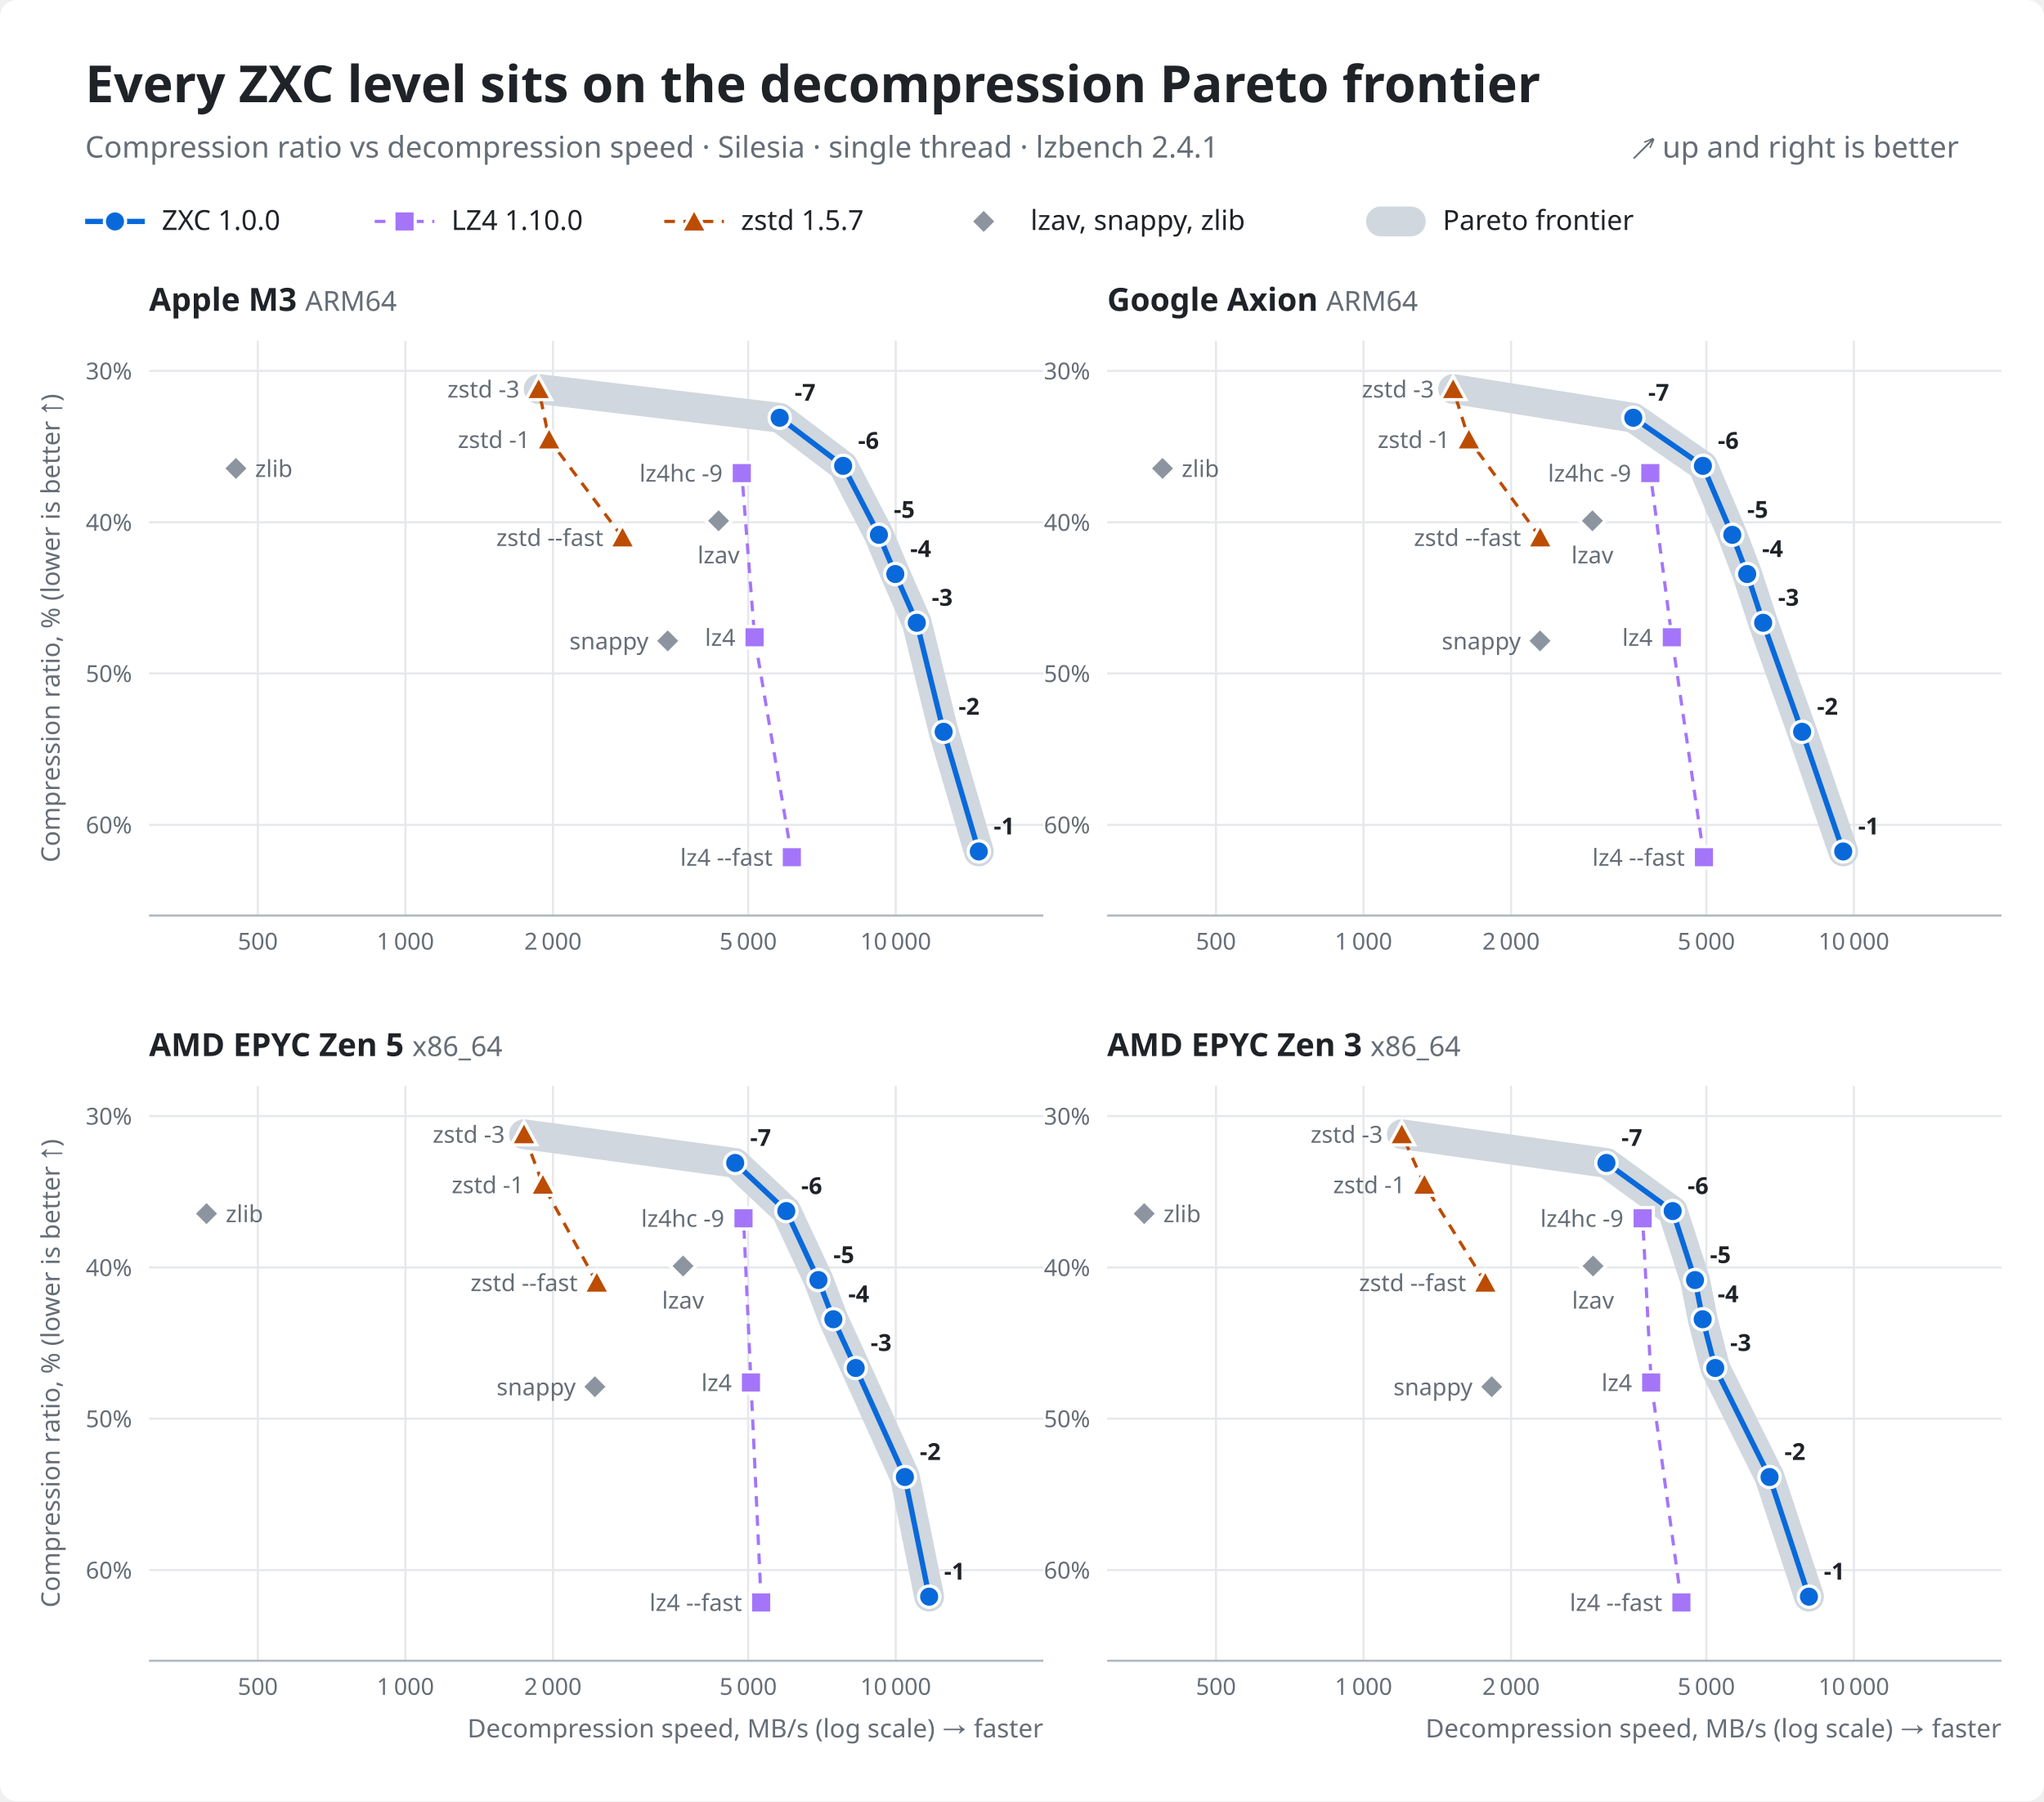
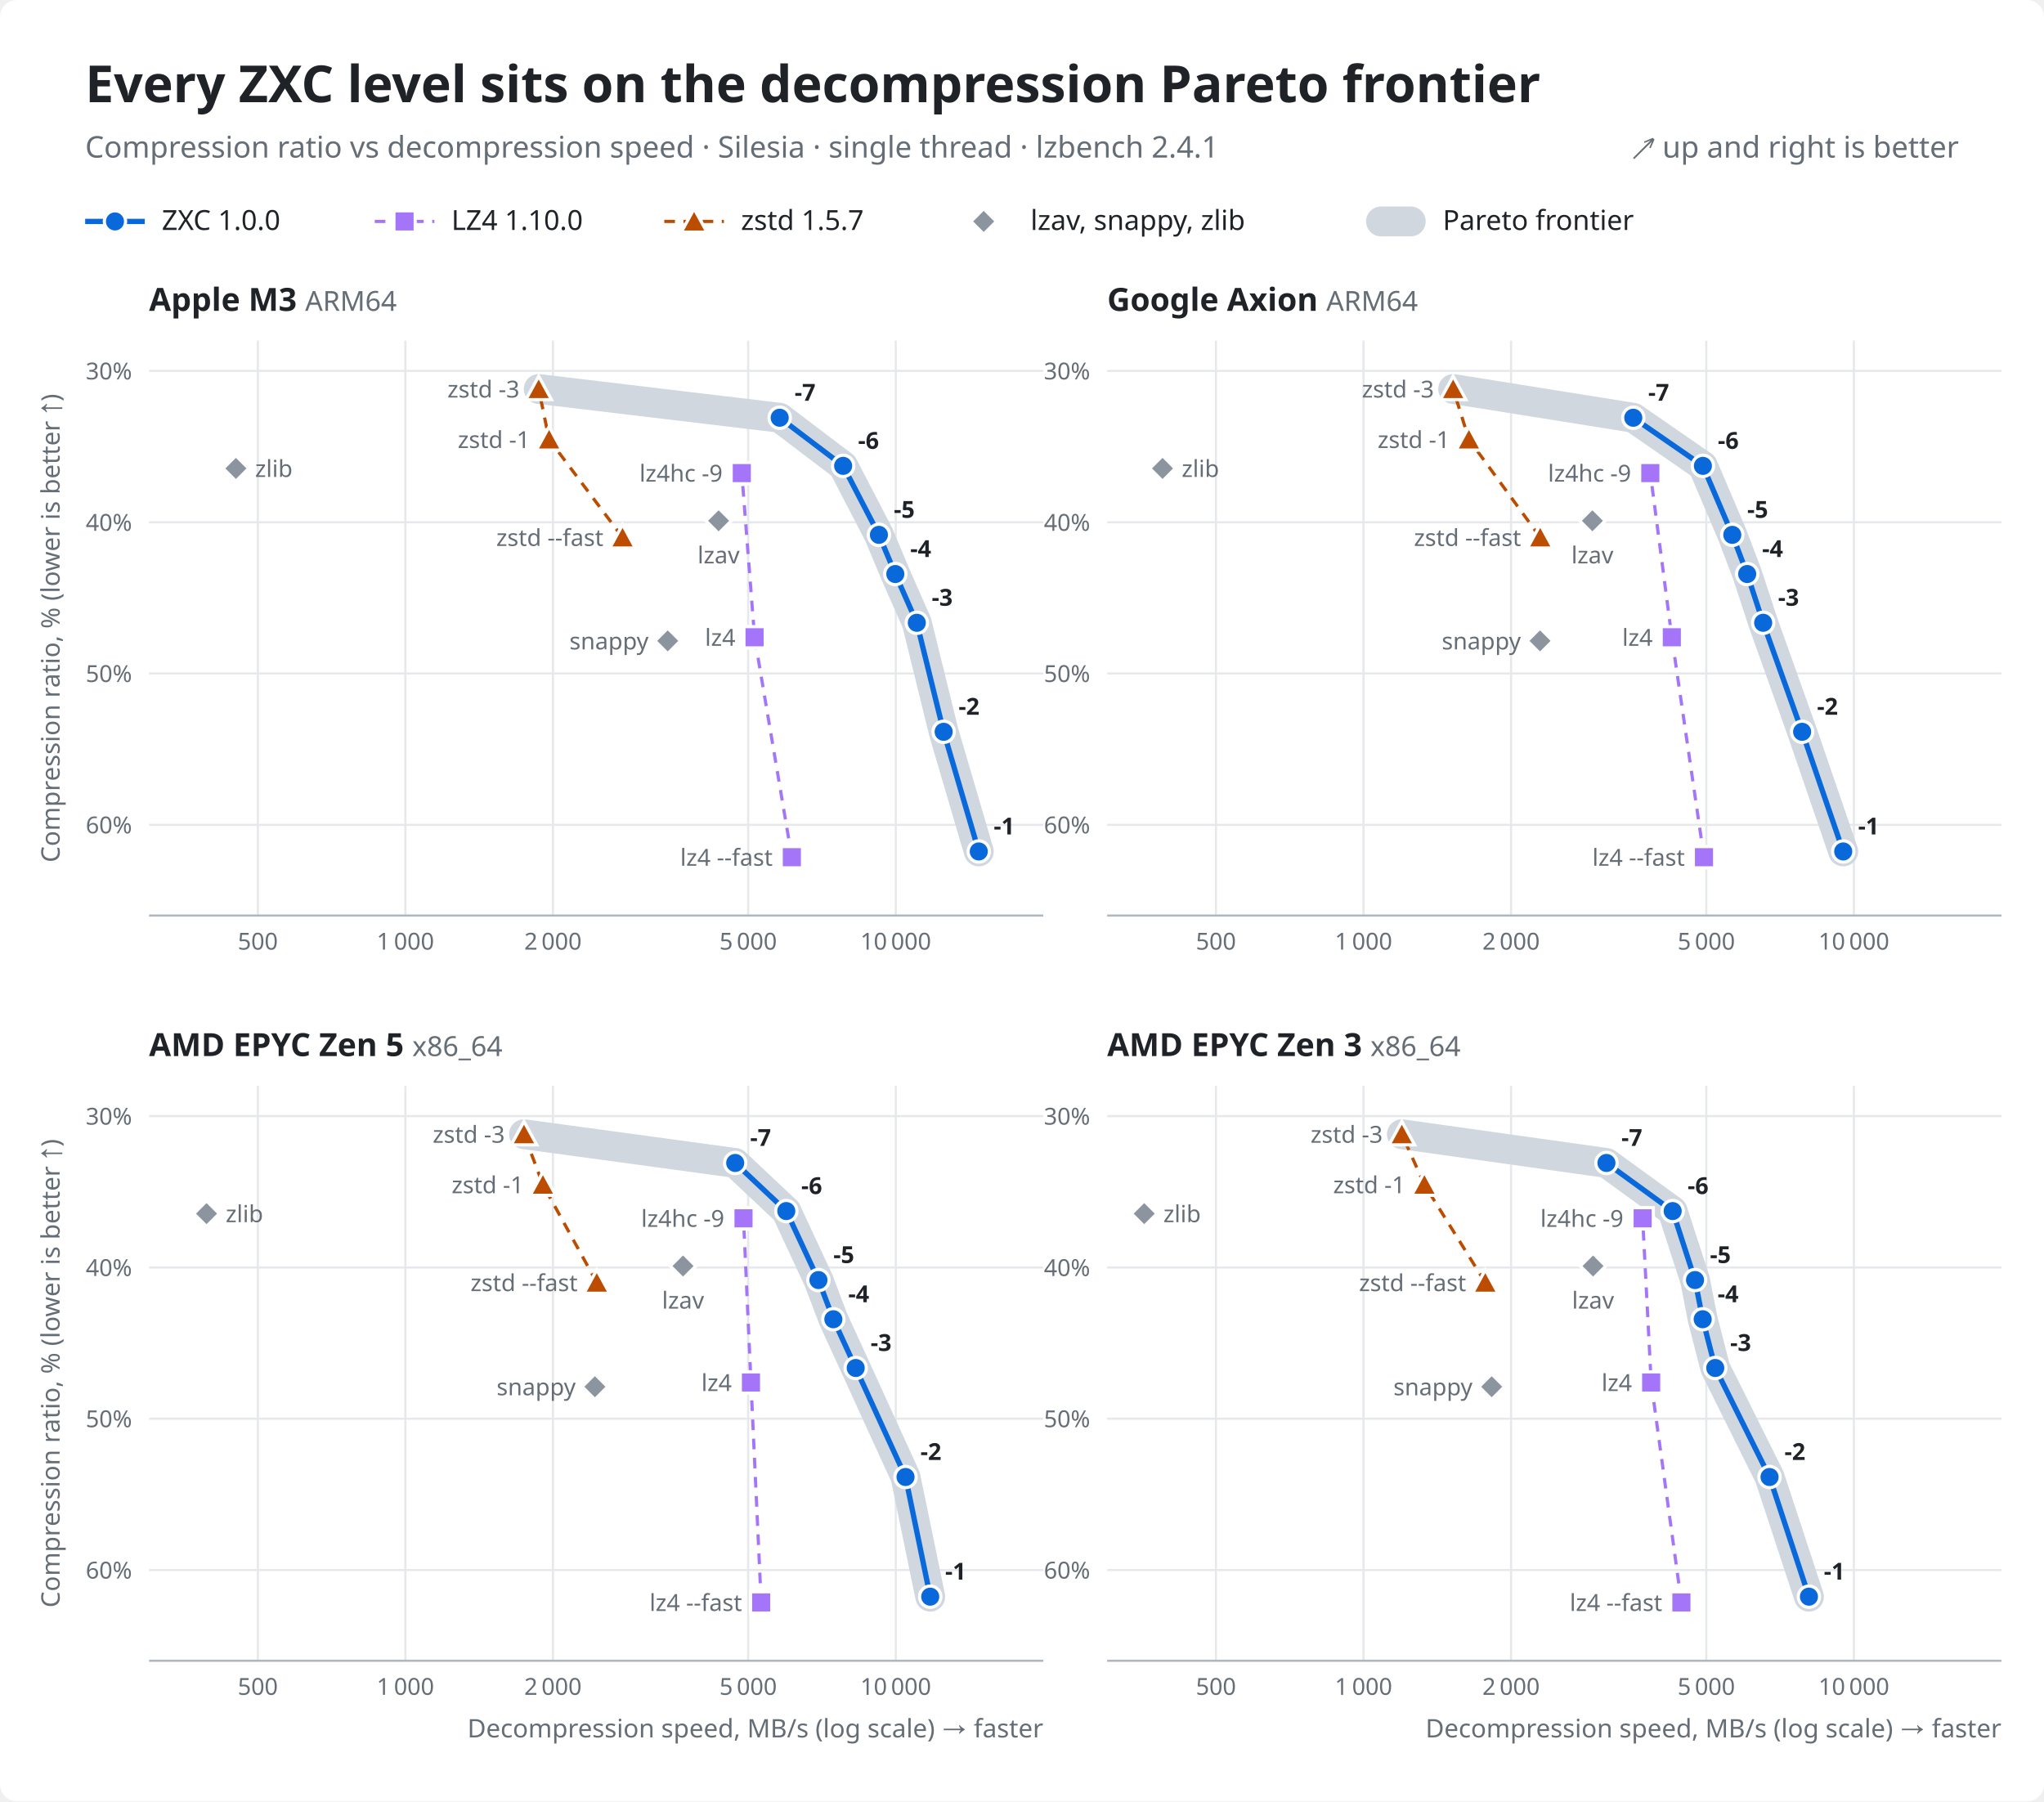
<svg xmlns="http://www.w3.org/2000/svg" viewBox="0 0 960 846" width="960" height="846" role="img" aria-label="Decompression speed versus compression ratio for ZXC, LZ4, zstd, lzav, snappy and zlib on four CPUs, with the Pareto frontier">
  <style>text{font-family:-apple-system,BlinkMacSystemFont,"Segoe UI","Noto Sans",Helvetica,Arial,sans-serif;font-size:11px}.t{font-size:24px;font-weight:700}.st{font-size:14px}.pt{font-size:15px;font-weight:600}.pa{font-size:13px;font-weight:400}.ax{font-size:12px}.b{font-weight:600}.lg{font-size:13px}.num{font-variant-numeric:tabular-nums}.grid,.axis{stroke-width:1}.ring{stroke-width:1.5}.zl{fill:none;stroke-width:2.5;stroke-linejoin:round}.vl{fill:none;stroke-width:1.5;stroke-dasharray:5 4}.ol{fill:none;stroke-width:1.5;stroke-dasharray:5 4}.fr{fill:none;stroke-width:14;stroke-linejoin:round;stroke-linecap:round}.bg{fill:#ffffff}text{fill:#1f2328}.mu{fill:#656d76}.grid{stroke:#e6e8eb}.axis{stroke:#afb8c1}.zl{stroke:#0969da}.zp{fill:#0969da}.gp{fill:#8c959f}.ol{stroke:#bc4c00}.op{fill:#bc4c00}.ring{stroke:#ffffff}.fr{stroke:#d0d7de}.vp{fill:#a475f9}.vl{stroke:#a475f9}@media (prefers-color-scheme:dark){.bg{fill:#0d1117}text{fill:#e6edf3}.mu{fill:#8d96a0}.grid{stroke:#21262d}.axis{stroke:#3d444d}.zl{stroke:#4493f8}.zp{fill:#4493f8}.gp{fill:#6e7681}.ol{stroke:#db6d28}.op{fill:#db6d28}.ring{stroke:#0d1117}.fr{stroke:#30363d}.vp{fill:#bc8cff}.vl{stroke:#bc8cff}}.m{text-anchor:middle}.e{text-anchor:end}</style>
  <rect class="bg" width="960" height="846" rx="8" />
  <text x="40" y="48" class="t">Every ZXC level sits on the decompression Pareto frontier</text>
  <text x="40" y="74" class="st mu">Compression ratio vs decompression speed · Silesia · single thread · lzbench 2.4.1</text>
  <text x="920" y="74" class="st mu e">↗ up and right is better</text>
  <path class="zl" d="M40 104h28" />
  <circle class="zp ring" cx="54" cy="104" r="5" />
  <text x="76" y="108" class="lg">ZXC 1.0.0</text>
  <path class="vl" d="M176 104h28" />
  <rect class="vp ring" x="185" y="99" width="10" height="10" />
  <text x="212" y="108" class="lg">LZ4 1.10.0</text>
  <path class="ol" d="M312 104h28" />
  <path class="op ring" d="M326 98l6 11h-12z" />
  <text x="348" y="108" class="lg">zstd 1.5.7</text>
  <path class="gp ring" d="M462 98l6 6l-6 6l-6-6z" />
  <text x="484" y="108" class="lg">lzav, snappy, zlib</text>
  <path class="fr" d="M648.6 104h14" />
  <text x="677.6" y="108" class="lg">Pareto frontier</text>
  <path class="grid" d="M121.1 160v270" />
  <text x="121.1" y="446" class="mu num m">500</text>
  <path class="grid" d="M190.4 160v270" />
  <text x="190.4" y="446" class="mu num m">1 000</text>
  <path class="grid" d="M259.7 160v270" />
  <text x="259.7" y="446" class="mu num m">2 000</text>
  <path class="grid" d="M351.4 160v270" />
  <text x="351.4" y="446" class="mu num m">5 000</text>
  <path class="grid" d="M420.7 160v270" />
  <text x="420.7" y="446" class="mu num m">10 000</text>
  <path class="grid" d="M70 174.2h420" />
  <text x="62" y="178.2" class="mu num e">30%</text>
  <path class="grid" d="M70 245.3h420" />
  <text x="62" y="249.3" class="mu num e">40%</text>
  <path class="grid" d="M70 316.3h420" />
  <text x="62" y="320.3" class="mu num e">50%</text>
  <path class="grid" d="M70 387.4h420" />
  <text x="62" y="391.4" class="mu num e">60%</text>
  <path class="axis" d="M70 430h420" />
  <text class="ax mu m" transform="translate(28 295) rotate(-90)">Compression ratio, % (lower is better ↑)</text>
  <text x="70" y="146" class="pt">Apple M3 <tspan class="pa mu">ARM64</tspan>
  </text>
  <polyline class="fr" points="459.7,399.9 443.2,343.7 430.6,292.5 420.5,269.6 412.8,251.2 396,218.8 366.2,196.2 253,182.7" />
  <polyline class="vl" points="371.9,402.6 354.4,299.3 348.4,222.2" />
  <rect class="vp ring" x="366.9" y="397.6" width="10" height="10" />
  <text x="362.9" y="406.6" class="mu e">lz4 --fast</text>
  <rect class="vp ring" x="349.4" y="294.3" width="10" height="10" />
  <text x="345.4" y="303.3" class="mu e">lz4</text>
  <rect class="vp ring" x="343.4" y="217.2" width="10" height="10" />
  <text x="339.4" y="226.2" class="mu e">lz4hc -9</text>
  <polyline class="ol" points="292.4,252.4 257.9,206.4 253,182.7" />
  <path class="op ring" d="M292.4 246.4l6 11h-12z" />
  <text x="283.4" y="256.4" class="mu e">zstd --fast</text>
  <path class="op ring" d="M257.9 200.4l6 11h-12z" />
  <text x="248.9" y="210.4" class="mu e">zstd -1</text>
  <path class="op ring" d="M253 176.7l6 11h-12z" />
  <text x="244" y="186.7" class="mu e">zstd -3</text>
  <path class="gp ring" d="M337.5 238.6l6 6l-6 6l-6-6z" />
  <text x="337.5" y="264.6" class="mu m">lzav</text>
  <path class="gp ring" d="M313.6 295l6 6l-6 6l-6-6z" />
  <text x="304.6" y="305" class="mu e">snappy</text>
  <path class="gp ring" d="M110.8 214l6 6l-6 6l-6-6z" />
  <text x="119.8" y="224" class="mu">zlib</text>
  <polyline class="zl" points="459.7,399.9 443.2,343.7 430.6,292.5 420.5,269.6 412.8,251.2 396,218.8 366.2,196.2" />
  <circle class="zp ring" cx="459.7" cy="399.9" r="5" />
  <text x="466.7" y="391.9" class="b">-1</text>
  <circle class="zp ring" cx="443.2" cy="343.7" r="5" />
  <text x="450.2" y="335.7" class="b">-2</text>
  <circle class="zp ring" cx="430.6" cy="292.5" r="5" />
  <text x="437.6" y="284.5" class="b">-3</text>
  <circle class="zp ring" cx="420.5" cy="269.6" r="5" />
  <text x="427.5" y="261.6" class="b">-4</text>
  <circle class="zp ring" cx="412.8" cy="251.2" r="5" />
  <text x="419.8" y="243.2" class="b">-5</text>
  <circle class="zp ring" cx="396" cy="218.8" r="5" />
  <text x="403" y="210.8" class="b">-6</text>
  <circle class="zp ring" cx="366.2" cy="196.2" r="5" />
  <text x="373.2" y="188.2" class="b">-7</text>
  <path class="grid" d="M571.1 160v270" />
  <text x="571.1" y="446" class="mu num m">500</text>
  <path class="grid" d="M640.4 160v270" />
  <text x="640.4" y="446" class="mu num m">1 000</text>
  <path class="grid" d="M709.7 160v270" />
  <text x="709.7" y="446" class="mu num m">2 000</text>
  <path class="grid" d="M801.4 160v270" />
  <text x="801.4" y="446" class="mu num m">5 000</text>
  <path class="grid" d="M870.7 160v270" />
  <text x="870.7" y="446" class="mu num m">10 000</text>
  <path class="grid" d="M520 174.2h420" />
  <text x="512" y="178.2" class="mu num e">30%</text>
  <path class="grid" d="M520 245.3h420" />
  <text x="512" y="249.3" class="mu num e">40%</text>
  <path class="grid" d="M520 316.3h420" />
  <text x="512" y="320.3" class="mu num e">50%</text>
  <path class="grid" d="M520 387.4h420" />
  <text x="512" y="391.4" class="mu num e">60%</text>
  <path class="axis" d="M520 430h420" />
  <text x="520" y="146" class="pt">Google Axion <tspan class="pa mu">ARM64</tspan>
  </text>
  <polyline class="fr" points="865.7,399.9 846.4,343.7 828.1,292.5 820.6,269.6 813.6,251.2 799.8,218.8 767.1,196.2 682.5,182.7" />
  <polyline class="vl" points="800.3,402.6 785.2,299.3 775.1,222.2" />
  <rect class="vp ring" x="795.3" y="397.6" width="10" height="10" />
  <text x="791.3" y="406.6" class="mu e">lz4 --fast</text>
  <rect class="vp ring" x="780.2" y="294.3" width="10" height="10" />
  <text x="776.2" y="303.3" class="mu e">lz4</text>
  <rect class="vp ring" x="770.1" y="217.2" width="10" height="10" />
  <text x="766.1" y="226.2" class="mu e">lz4hc -9</text>
  <polyline class="ol" points="723.4,252.4 689.9,206.4 682.5,182.7" />
  <path class="op ring" d="M723.4 246.4l6 11h-12z" />
  <text x="714.4" y="256.4" class="mu e">zstd --fast</text>
  <path class="op ring" d="M689.9 200.4l6 11h-12z" />
  <text x="680.9" y="210.4" class="mu e">zstd -1</text>
  <path class="op ring" d="M682.5 176.7l6 11h-12z" />
  <text x="673.5" y="186.7" class="mu e">zstd -3</text>
  <path class="gp ring" d="M747.9 238.6l6 6l-6 6l-6-6z" />
  <text x="747.9" y="264.6" class="mu m">lzav</text>
  <path class="gp ring" d="M723.3 295l6 6l-6 6l-6-6z" />
  <text x="714.3" y="305" class="mu e">snappy</text>
  <path class="gp ring" d="M546 214l6 6l-6 6l-6-6z" />
  <text x="555" y="224" class="mu">zlib</text>
  <polyline class="zl" points="865.7,399.9 846.4,343.7 828.1,292.5 820.6,269.6 813.6,251.2 799.8,218.8 767.1,196.2" />
  <circle class="zp ring" cx="865.7" cy="399.9" r="5" />
  <text x="872.7" y="391.9" class="b">-1</text>
  <circle class="zp ring" cx="846.4" cy="343.7" r="5" />
  <text x="853.4" y="335.7" class="b">-2</text>
  <circle class="zp ring" cx="828.1" cy="292.5" r="5" />
  <text x="835.1" y="284.5" class="b">-3</text>
  <circle class="zp ring" cx="820.6" cy="269.6" r="5" />
  <text x="827.6" y="261.6" class="b">-4</text>
  <circle class="zp ring" cx="813.6" cy="251.2" r="5" />
  <text x="820.6" y="243.2" class="b">-5</text>
  <circle class="zp ring" cx="799.8" cy="218.8" r="5" />
  <text x="806.8" y="210.8" class="b">-6</text>
  <circle class="zp ring" cx="767.1" cy="196.2" r="5" />
  <text x="774.1" y="188.2" class="b">-7</text>
  <path class="grid" d="M121.1 510v270" />
  <text x="121.1" y="796" class="mu num m">500</text>
  <path class="grid" d="M190.4 510v270" />
  <text x="190.4" y="796" class="mu num m">1 000</text>
  <path class="grid" d="M259.7 510v270" />
  <text x="259.7" y="796" class="mu num m">2 000</text>
  <path class="grid" d="M351.4 510v270" />
  <text x="351.4" y="796" class="mu num m">5 000</text>
  <path class="grid" d="M420.7 510v270" />
  <text x="420.7" y="796" class="mu num m">10 000</text>
  <path class="grid" d="M70 524.2h420" />
  <text x="62" y="528.2" class="mu num e">30%</text>
  <path class="grid" d="M70 595.3h420" />
  <text x="62" y="599.3" class="mu num e">40%</text>
  <path class="grid" d="M70 666.3h420" />
  <text x="62" y="670.3" class="mu num e">50%</text>
  <path class="grid" d="M70 737.4h420" />
  <text x="62" y="741.4" class="mu num e">60%</text>
  <path class="axis" d="M70 780h420" />
  <text class="ax mu m" transform="translate(28 645) rotate(-90)">Compression ratio, % (lower is better ↑)</text>
  <text x="490" y="816" class="ax mu e">Decompression speed, MB/s (log scale) → faster</text>
  <text x="70" y="496" class="pt">AMD EPYC Zen 5 <tspan class="pa mu">x86_64</tspan>
  </text>
-   <polyline class="fr" points="436.4,749.9 425,693.7 401.9,642.5 391.4,619.6 384.4,601.2 369.3,568.8 345.3,546.2 246.1,532.7" />
+   <polyline class="fr" points="436.9,749.9 425.3,693.7 401.9,642.5 391.4,619.6 384.4,601.2 369.3,568.8 345.3,546.2 246.1,532.7" />
  <polyline class="vl" points="357.5,752.6 352.7,649.3 349.2,572.2" />
  <rect class="vp ring" x="352.5" y="747.6" width="10" height="10" />
  <text x="348.5" y="756.6" class="mu e">lz4 --fast</text>
  <rect class="vp ring" x="347.7" y="644.3" width="10" height="10" />
  <text x="343.7" y="653.3" class="mu e">lz4</text>
  <rect class="vp ring" x="344.2" y="567.2" width="10" height="10" />
  <text x="340.2" y="576.2" class="mu e">lz4hc -9</text>
  <polyline class="ol" points="280.3,602.4 255,556.4 246.1,532.7" />
  <path class="op ring" d="M280.3 596.4l6 11h-12z" />
  <text x="271.3" y="606.4" class="mu e">zstd --fast</text>
  <path class="op ring" d="M255 550.4l6 11h-12z" />
  <text x="246" y="560.4" class="mu e">zstd -1</text>
  <path class="op ring" d="M246.1 526.7l6 11h-12z" />
  <text x="237.1" y="536.7" class="mu e">zstd -3</text>
  <path class="gp ring" d="M320.8 588.6l6 6l-6 6l-6-6z" />
  <text x="320.8" y="614.6" class="mu m">lzav</text>
  <path class="gp ring" d="M279.4 645.3l6 6l-6 6l-6-6z" />
  <text x="270.4" y="655.3" class="mu e">snappy</text>
  <path class="gp ring" d="M97 564l6 6l-6 6l-6-6z" />
  <text x="106" y="574" class="mu">zlib</text>
-   <polyline class="zl" points="436.4,749.9 425,693.7 401.9,642.5 391.4,619.6 384.4,601.2 369.3,568.8 345.3,546.2" />
-   <circle class="zp ring" cx="436.4" cy="749.9" r="5" />
-   <text x="443.4" y="741.9" class="b">-1</text>
-   <circle class="zp ring" cx="425" cy="693.7" r="5" />
-   <text x="432" y="685.7" class="b">-2</text>
+   <polyline class="zl" points="436.9,749.9 425.3,693.7 401.9,642.5 391.4,619.6 384.4,601.2 369.3,568.8 345.3,546.2" />
+   <circle class="zp ring" cx="436.9" cy="749.9" r="5" />
+   <text x="443.9" y="741.9" class="b">-1</text>
+   <circle class="zp ring" cx="425.3" cy="693.7" r="5" />
+   <text x="432.3" y="685.7" class="b">-2</text>
  <circle class="zp ring" cx="401.9" cy="642.5" r="5" />
  <text x="408.9" y="634.5" class="b">-3</text>
  <circle class="zp ring" cx="391.4" cy="619.6" r="5" />
  <text x="398.4" y="611.6" class="b">-4</text>
  <circle class="zp ring" cx="384.4" cy="601.2" r="5" />
  <text x="391.4" y="593.2" class="b">-5</text>
  <circle class="zp ring" cx="369.3" cy="568.8" r="5" />
  <text x="376.3" y="560.8" class="b">-6</text>
  <circle class="zp ring" cx="345.3" cy="546.2" r="5" />
  <text x="352.3" y="538.2" class="b">-7</text>
  <path class="grid" d="M571.1 510v270" />
  <text x="571.1" y="796" class="mu num m">500</text>
  <path class="grid" d="M640.4 510v270" />
  <text x="640.4" y="796" class="mu num m">1 000</text>
  <path class="grid" d="M709.7 510v270" />
  <text x="709.7" y="796" class="mu num m">2 000</text>
  <path class="grid" d="M801.4 510v270" />
  <text x="801.4" y="796" class="mu num m">5 000</text>
  <path class="grid" d="M870.7 510v270" />
  <text x="870.7" y="796" class="mu num m">10 000</text>
  <path class="grid" d="M520 524.2h420" />
  <text x="512" y="528.2" class="mu num e">30%</text>
  <path class="grid" d="M520 595.3h420" />
  <text x="512" y="599.3" class="mu num e">40%</text>
  <path class="grid" d="M520 666.3h420" />
  <text x="512" y="670.3" class="mu num e">50%</text>
  <path class="grid" d="M520 737.4h420" />
  <text x="512" y="741.4" class="mu num e">60%</text>
  <path class="axis" d="M520 780h420" />
  <text x="940" y="816" class="ax mu e">Decompression speed, MB/s (log scale) → faster</text>
  <text x="520" y="496" class="pt">AMD EPYC Zen 3 <tspan class="pa mu">x86_64</tspan>
  </text>
  <polyline class="fr" points="849.6,749.9 831.1,693.7 805.6,642.5 799.7,619.6 796.1,601.2 785.6,568.8 754.5,546.2 658.4,532.7" />
  <polyline class="vl" points="789.7,752.6 775.5,649.3 771.5,572.2" />
  <rect class="vp ring" x="784.7" y="747.6" width="10" height="10" />
  <text x="780.7" y="756.6" class="mu e">lz4 --fast</text>
  <rect class="vp ring" x="770.5" y="644.3" width="10" height="10" />
  <text x="766.5" y="653.3" class="mu e">lz4</text>
  <rect class="vp ring" x="766.5" y="567.2" width="10" height="10" />
  <text x="762.5" y="576.2" class="mu e">lz4hc -9</text>
  <polyline class="ol" points="697.6,602.4 669,556.4 658.4,532.7" />
  <path class="op ring" d="M697.6 596.4l6 11h-12z" />
  <text x="688.6" y="606.4" class="mu e">zstd --fast</text>
  <path class="op ring" d="M669 550.4l6 11h-12z" />
  <text x="660" y="560.4" class="mu e">zstd -1</text>
  <path class="op ring" d="M658.4 526.7l6 11h-12z" />
  <text x="649.4" y="536.7" class="mu e">zstd -3</text>
  <path class="gp ring" d="M748.2 588.6l6 6l-6 6l-6-6z" />
  <text x="748.2" y="614.6" class="mu m">lzav</text>
  <path class="gp ring" d="M700.6 645.3l6 6l-6 6l-6-6z" />
  <text x="691.6" y="655.3" class="mu e">snappy</text>
  <path class="gp ring" d="M537.4 564l6 6l-6 6l-6-6z" />
  <text x="546.4" y="574" class="mu">zlib</text>
  <polyline class="zl" points="849.6,749.9 831.1,693.7 805.6,642.5 799.7,619.6 796.1,601.2 785.6,568.8 754.5,546.2" />
  <circle class="zp ring" cx="849.6" cy="749.9" r="5" />
  <text x="856.6" y="741.9" class="b">-1</text>
  <circle class="zp ring" cx="831.1" cy="693.7" r="5" />
  <text x="838.1" y="685.7" class="b">-2</text>
  <circle class="zp ring" cx="805.6" cy="642.5" r="5" />
  <text x="812.6" y="634.5" class="b">-3</text>
  <circle class="zp ring" cx="799.7" cy="619.6" r="5" />
  <text x="806.7" y="611.6" class="b">-4</text>
  <circle class="zp ring" cx="796.1" cy="601.2" r="5" />
  <text x="803.1" y="593.2" class="b">-5</text>
  <circle class="zp ring" cx="785.6" cy="568.8" r="5" />
  <text x="792.6" y="560.8" class="b">-6</text>
  <circle class="zp ring" cx="754.5" cy="546.2" r="5" />
  <text x="761.5" y="538.2" class="b">-7</text>
</svg>
